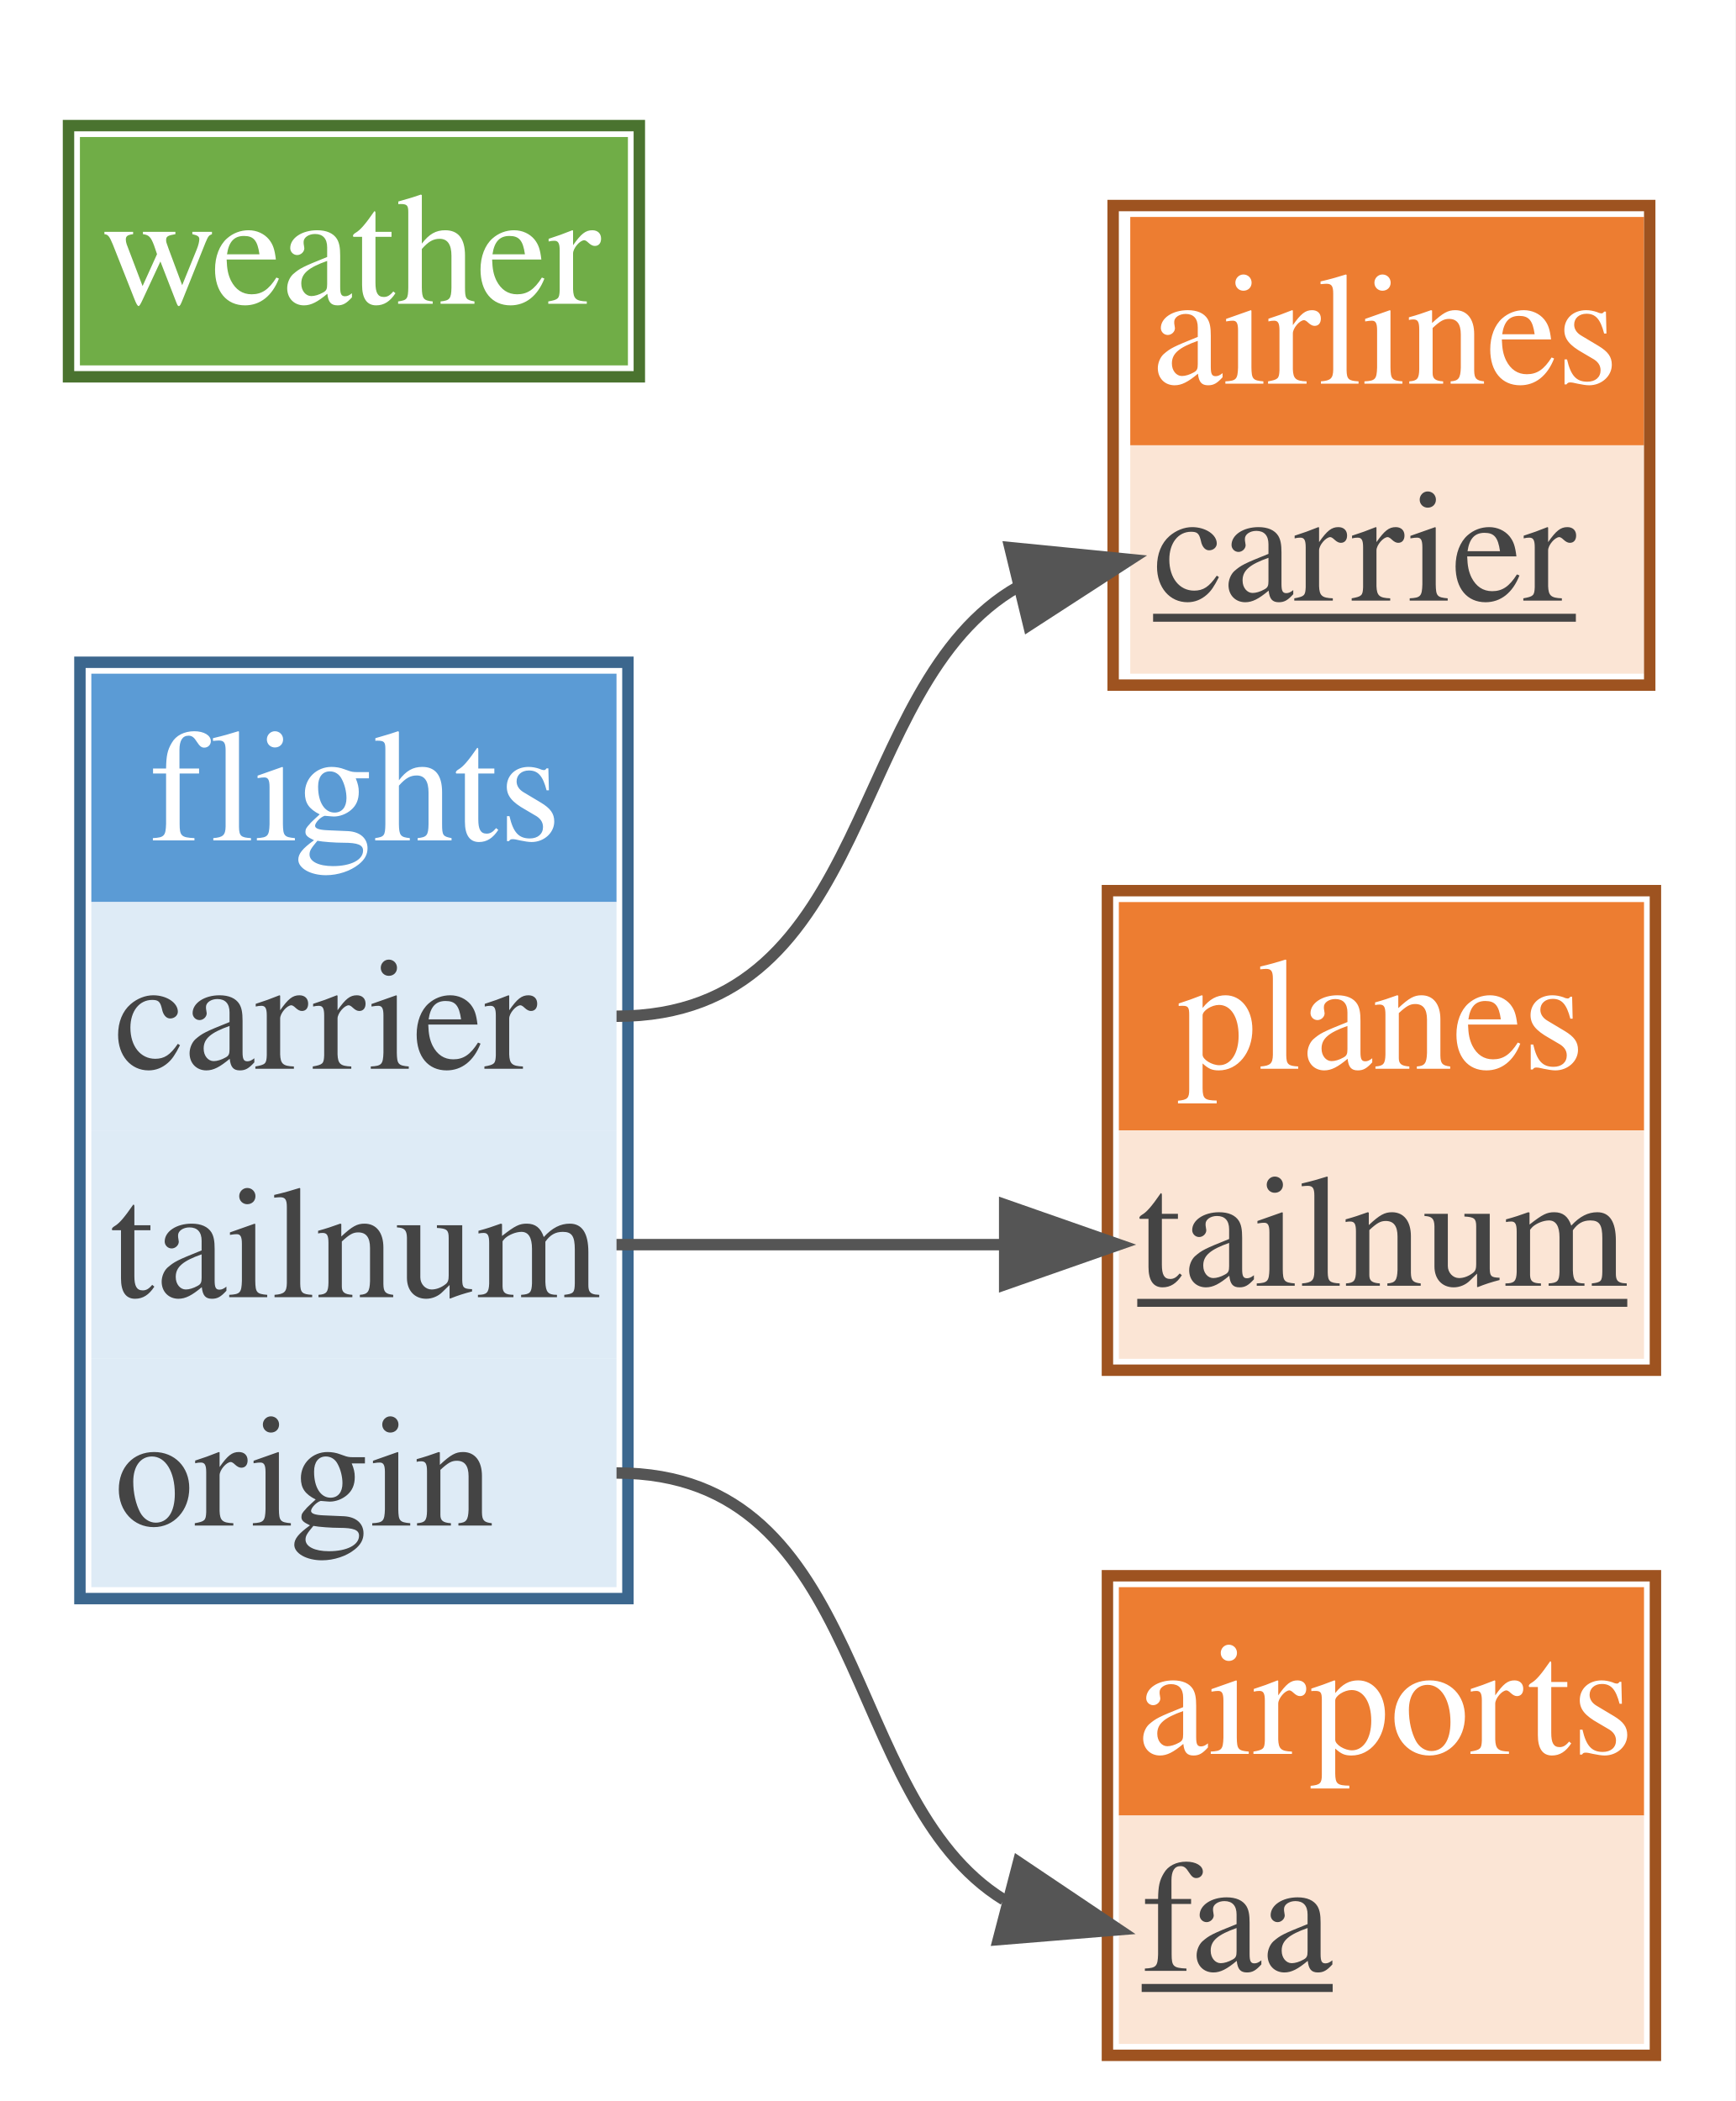
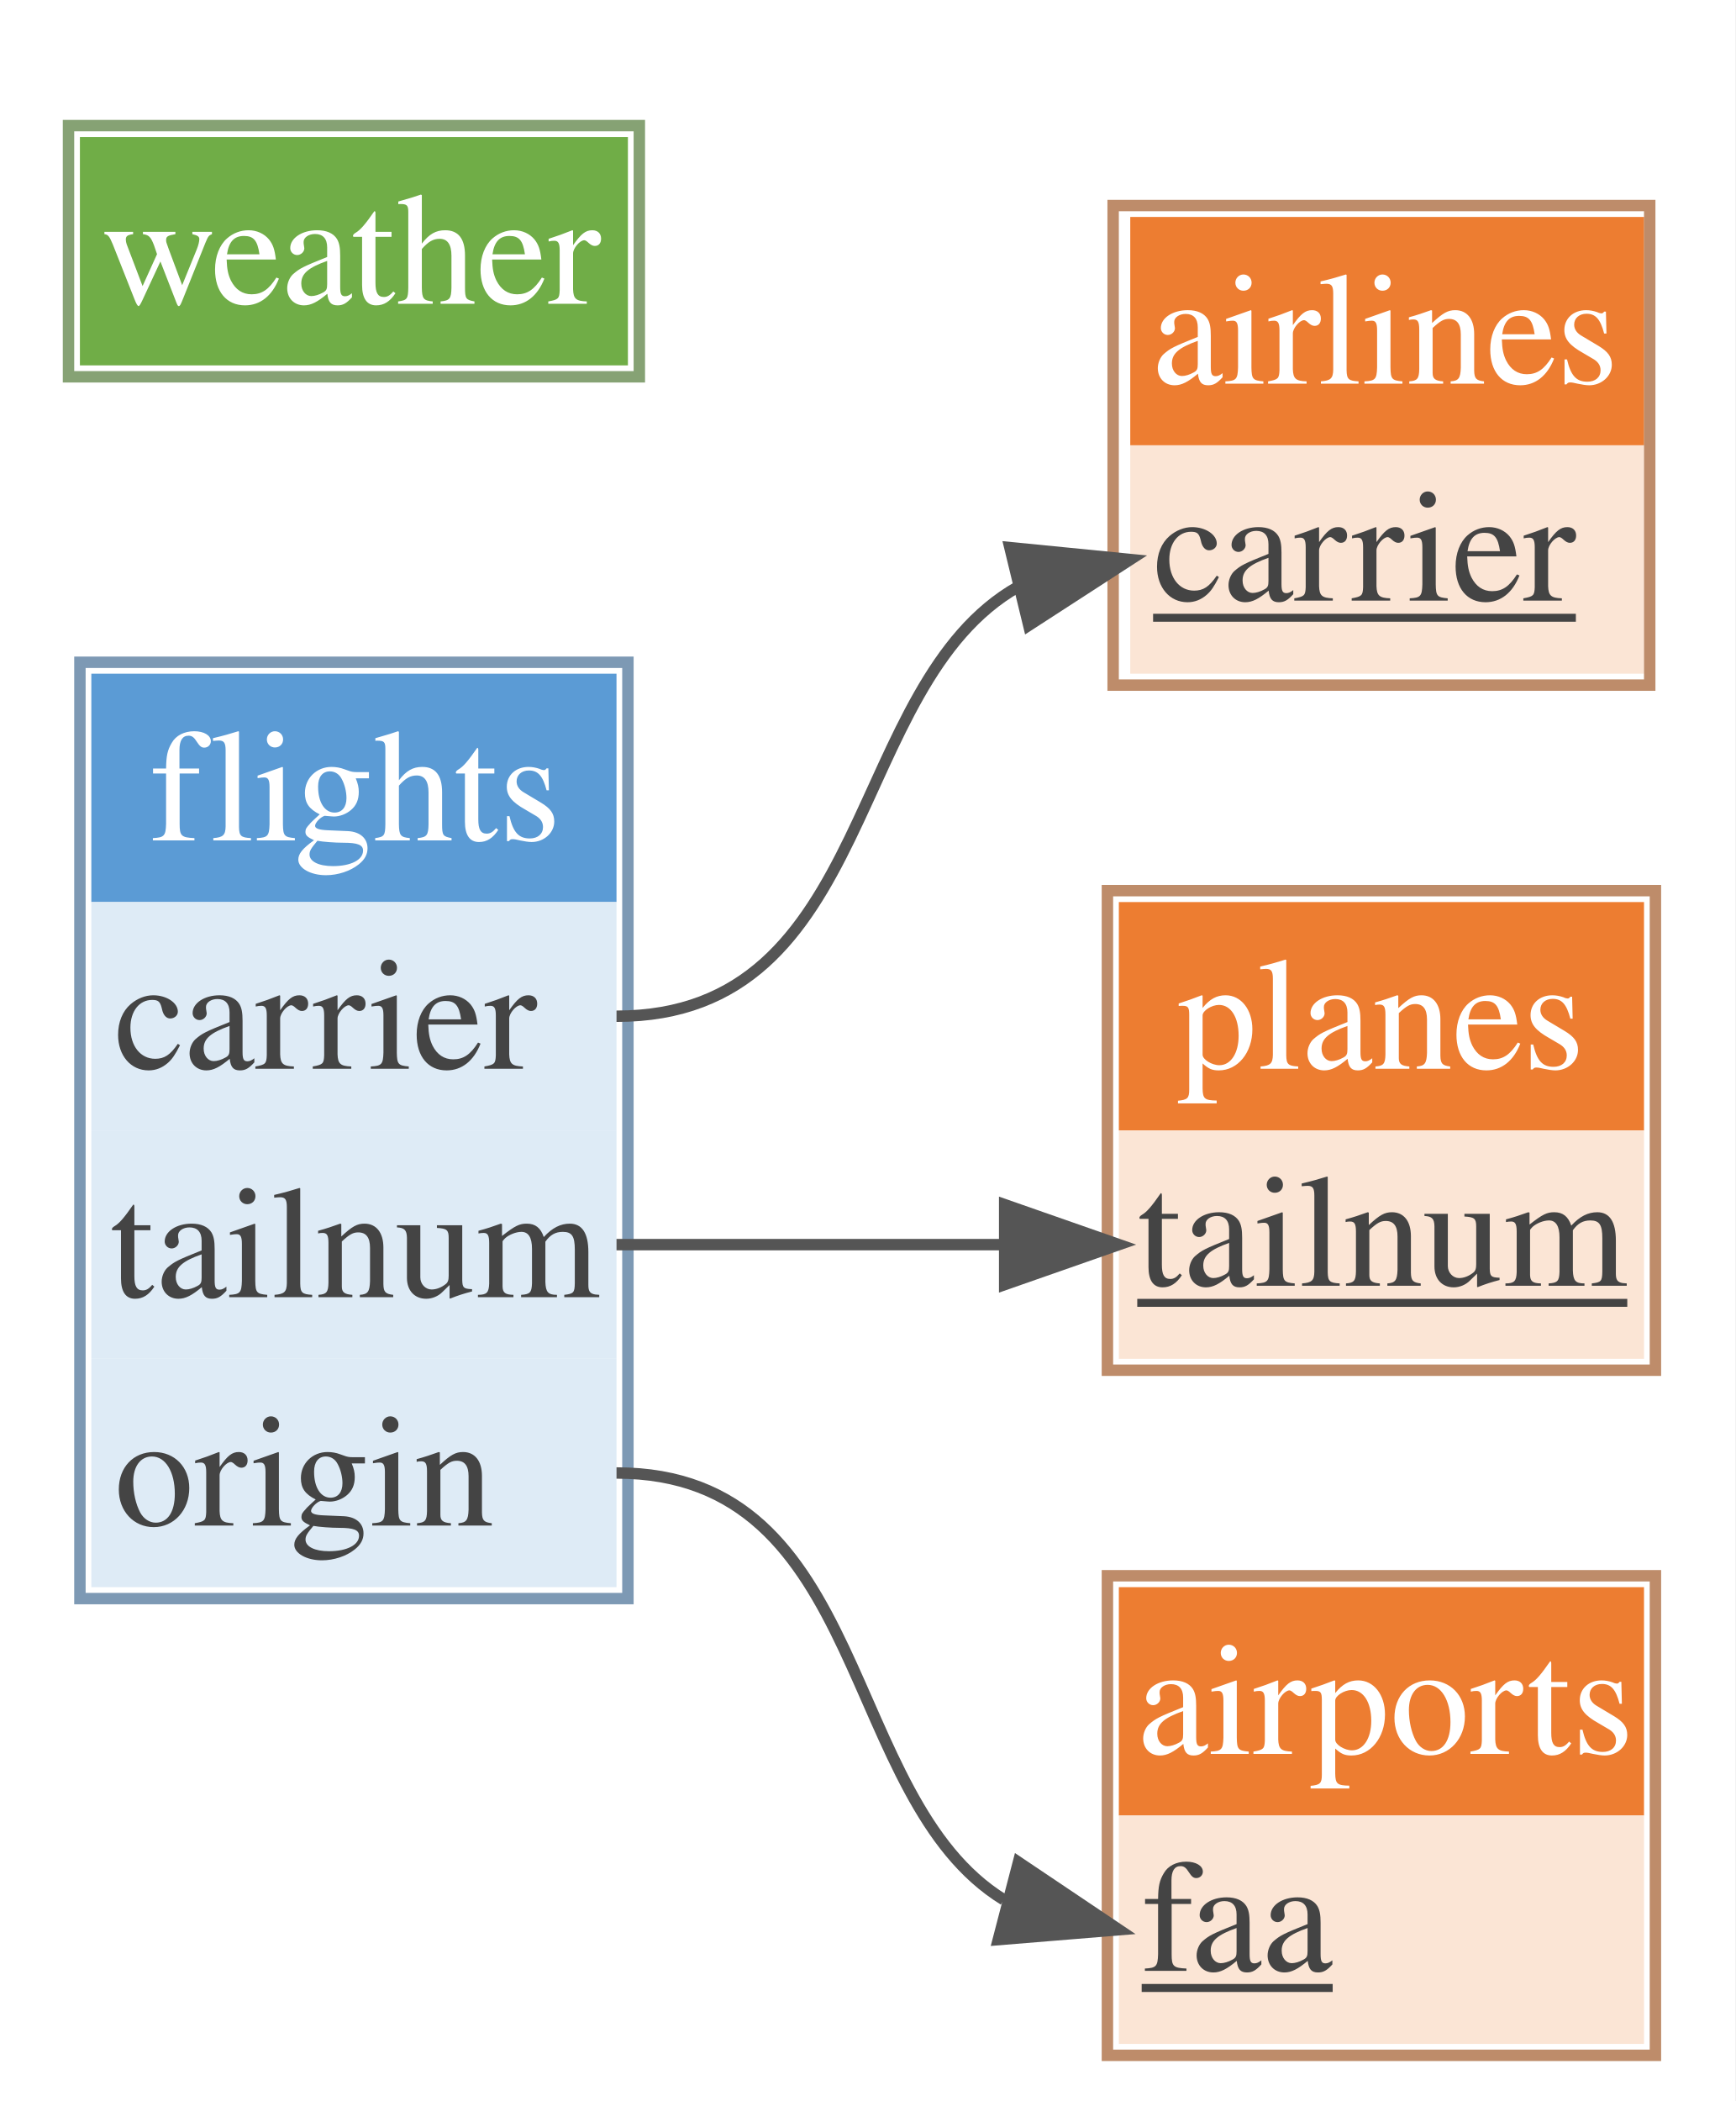
<svg xmlns="http://www.w3.org/2000/svg" xmlns:xlink="http://www.w3.org/1999/xlink" width="152pt" height="184pt" viewBox="0.00 0.00 152.00 184.00">
  <g id="graph0" class="graph" transform="scale(1 1) rotate(0) translate(4 180)">
    <g id="a_graph0">
      <a xlink:title="Data Model">
        <polygon fill="#ffffff" stroke="transparent" points="-4,4 -4,-180 148,-180 148,4 -4,4" />
      </a>
    </g>
    <g id="node1" class="node">
      <polygon fill="#ed7d31" stroke="transparent" points="95,-141 95,-161 140,-161 140,-141 95,-141" />
      <text text-anchor="start" x="96.897" y="-146.4" font-family="Times,serif" font-size="14.00" fill="#ffffff">airlines</text>
      <polygon fill="#fbe5d5" stroke="transparent" points="95,-121 95,-141 140,-141 140,-121 95,-121" />
      <text text-anchor="start" x="97" y="-127.4" font-family="Times,serif" text-decoration="underline" font-size="14.00" fill="#444444">carrier</text>
-       <polygon fill="none" stroke="#9e5320" points="93.5,-120 93.5,-162 140.5,-162 140.5,-120 93.5,-120" />
+       <polygon fill="none" stroke="#9e5320" stroke-opacity="0.667" points="93.5,-120 93.5,-162 140.5,-162 140.5,-120 93.5,-120" />
    </g>
    <g id="node2" class="node">
      <polygon fill="#ed7d31" stroke="transparent" points="94,-21 94,-41 140,-41 140,-21 94,-21" />
      <text text-anchor="start" x="95.619" y="-26.4" font-family="Times,serif" font-size="14.00" fill="#ffffff">airports</text>
      <polygon fill="#fbe5d5" stroke="transparent" points="94,-1 94,-21 140,-21 140,-1 94,-1" />
      <text text-anchor="start" x="96" y="-7.4" font-family="Times,serif" text-decoration="underline" font-size="14.00" fill="#444444">faa</text>
-       <polygon fill="none" stroke="#9e5320" points="93,0 93,-42 141,-42 141,0 93,0" />
+       <polygon fill="none" stroke="#9e5320" stroke-opacity="0.667" points="93,0 93,-42 141,-42 141,0 93,0" />
    </g>
    <g id="node3" class="node">
      <polygon fill="#5b9bd5" stroke="transparent" points="4,-101 4,-121 50,-121 50,-101 4,-101" />
      <text text-anchor="start" x="9.111" y="-106.4" font-family="Times,serif" font-size="14.00" fill="#ffffff">flights</text>
      <polygon fill="#deebf6" stroke="transparent" points="4,-81 4,-101 50,-101 50,-81 4,-81" />
      <text text-anchor="start" x="6" y="-86.4" font-family="Times,serif" font-size="14.00" fill="#444444">carrier</text>
      <polygon fill="#deebf6" stroke="transparent" points="4,-61 4,-81 50,-81 50,-61 4,-61" />
      <text text-anchor="start" x="5.612" y="-66.4" font-family="Times,serif" font-size="14.00" fill="#444444">tailnum</text>
      <polygon fill="#deebf6" stroke="transparent" points="4,-41 4,-61 50,-61 50,-41 4,-41" />
      <text text-anchor="start" x="6" y="-46.4" font-family="Times,serif" font-size="14.00" fill="#444444">origin</text>
-       <polygon fill="none" stroke="#3c678e" points="3,-40 3,-122 51,-122 51,-40 3,-40" />
+       <polygon fill="none" stroke="#3c678e" stroke-opacity="0.667" points="3,-40 3,-122 51,-122 51,-40 3,-40" />
    </g>
    <g id="edge1" class="edge">
      <path fill="none" stroke="#555555" d="M50,-91C72.787,-91 69.993,-120.006 85.185,-128.618" />
      <polygon fill="#555555" stroke="#555555" points="84.457,-132.042 95,-131 86.108,-125.24 84.457,-132.042" />
    </g>
    <g id="edge2" class="edge">
      <path fill="none" stroke="#555555" d="M50,-51C72.299,-51 69.478,-22.523 83.927,-13.624" />
      <polygon fill="#555555" stroke="#555555" points="85.206,-16.908 94,-11 83.441,-10.134 85.206,-16.908" />
    </g>
    <g id="node4" class="node">
      <polygon fill="#ed7d31" stroke="transparent" points="94,-81 94,-101 140,-101 140,-81 94,-81" />
      <text text-anchor="start" x="99.118" y="-86.4" font-family="Times,serif" font-size="14.00" fill="#ffffff">planes</text>
      <polygon fill="#fbe5d5" stroke="transparent" points="94,-61 94,-81 140,-81 140,-61 94,-61" />
      <text text-anchor="start" x="95.612" y="-67.4" font-family="Times,serif" text-decoration="underline" font-size="14.00" fill="#444444">tailnum</text>
-       <polygon fill="none" stroke="#9e5320" points="93,-60 93,-102 141,-102 141,-60 93,-60" />
+       <polygon fill="none" stroke="#9e5320" stroke-opacity="0.667" points="93,-60 93,-102 141,-102 141,-60 93,-60" />
    </g>
    <g id="edge3" class="edge">
      <path fill="none" stroke="#555555" d="M50,-71C65.583,-71 71.853,-71 83.653,-71" />
      <polygon fill="#555555" stroke="#555555" points="84,-74.5 94,-71 84,-67.5 84,-74.5" />
    </g>
    <g id="node5" class="node">
      <polygon fill="#70ad47" stroke="transparent" points="3,-148 3,-168 51,-168 51,-148 3,-148" />
      <text text-anchor="start" x="4.849" y="-153.4" font-family="Times,serif" font-size="14.00" fill="#ffffff">weather</text>
-       <polygon fill="none" stroke="#4a732f" points="2,-147 2,-169 52,-169 52,-147 2,-147" />
+       <polygon fill="none" stroke="#4a732f" stroke-opacity="0.667" points="2,-147 2,-169 52,-169 52,-147 2,-147" />
    </g>
  </g>
</svg>
